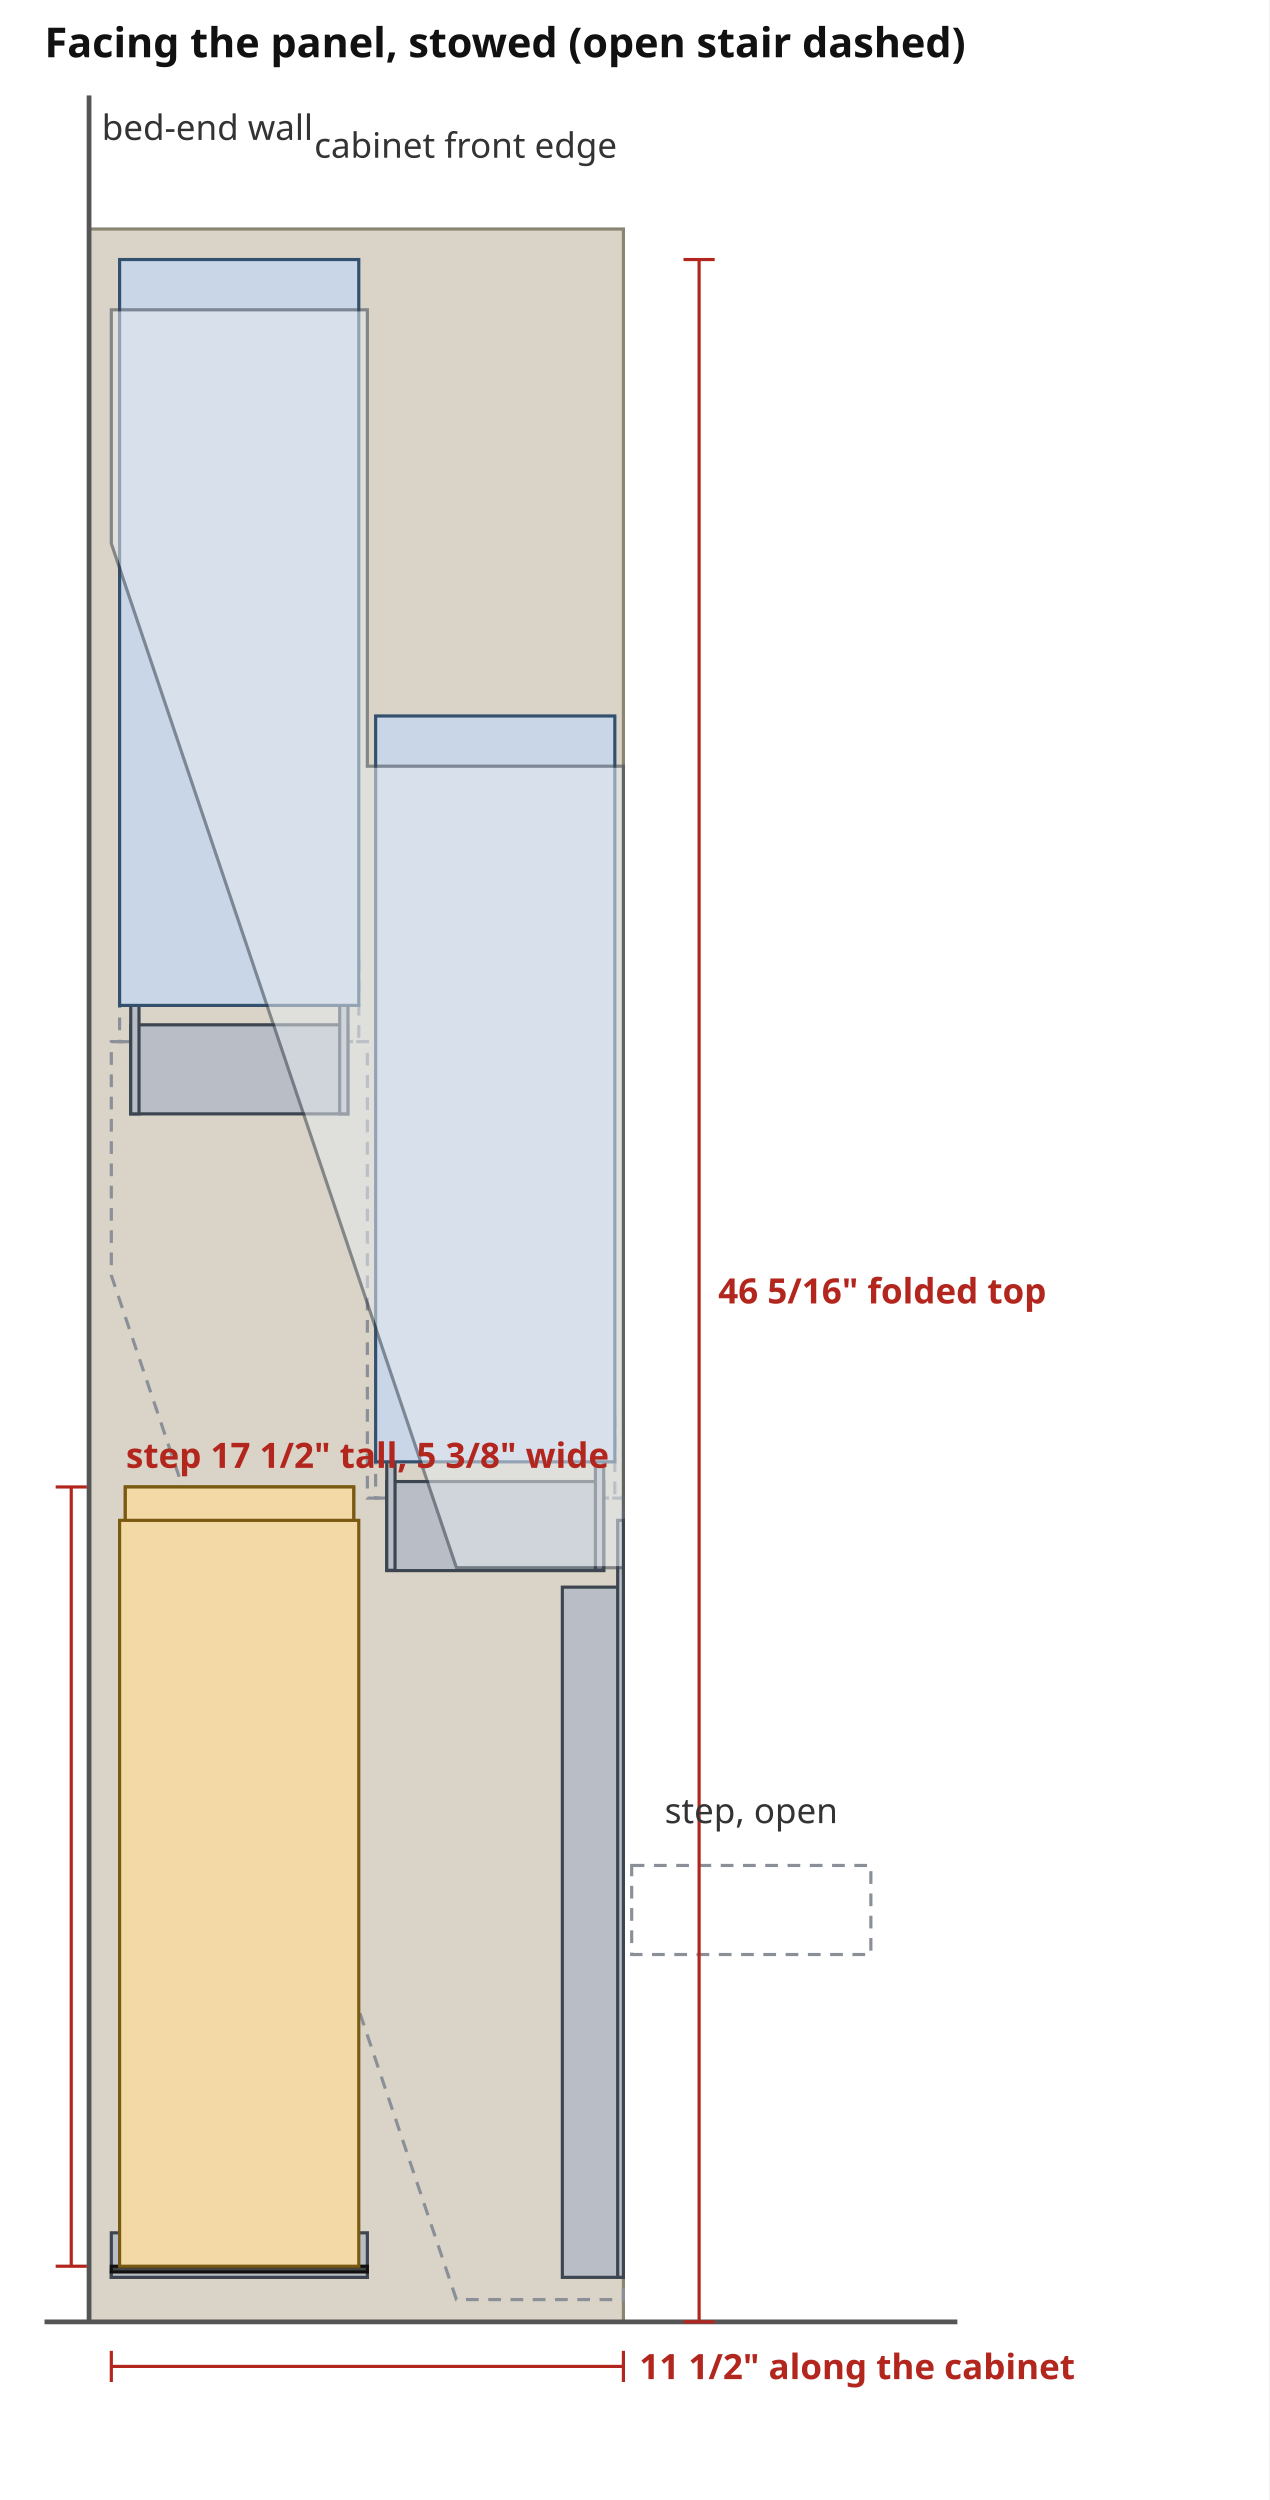
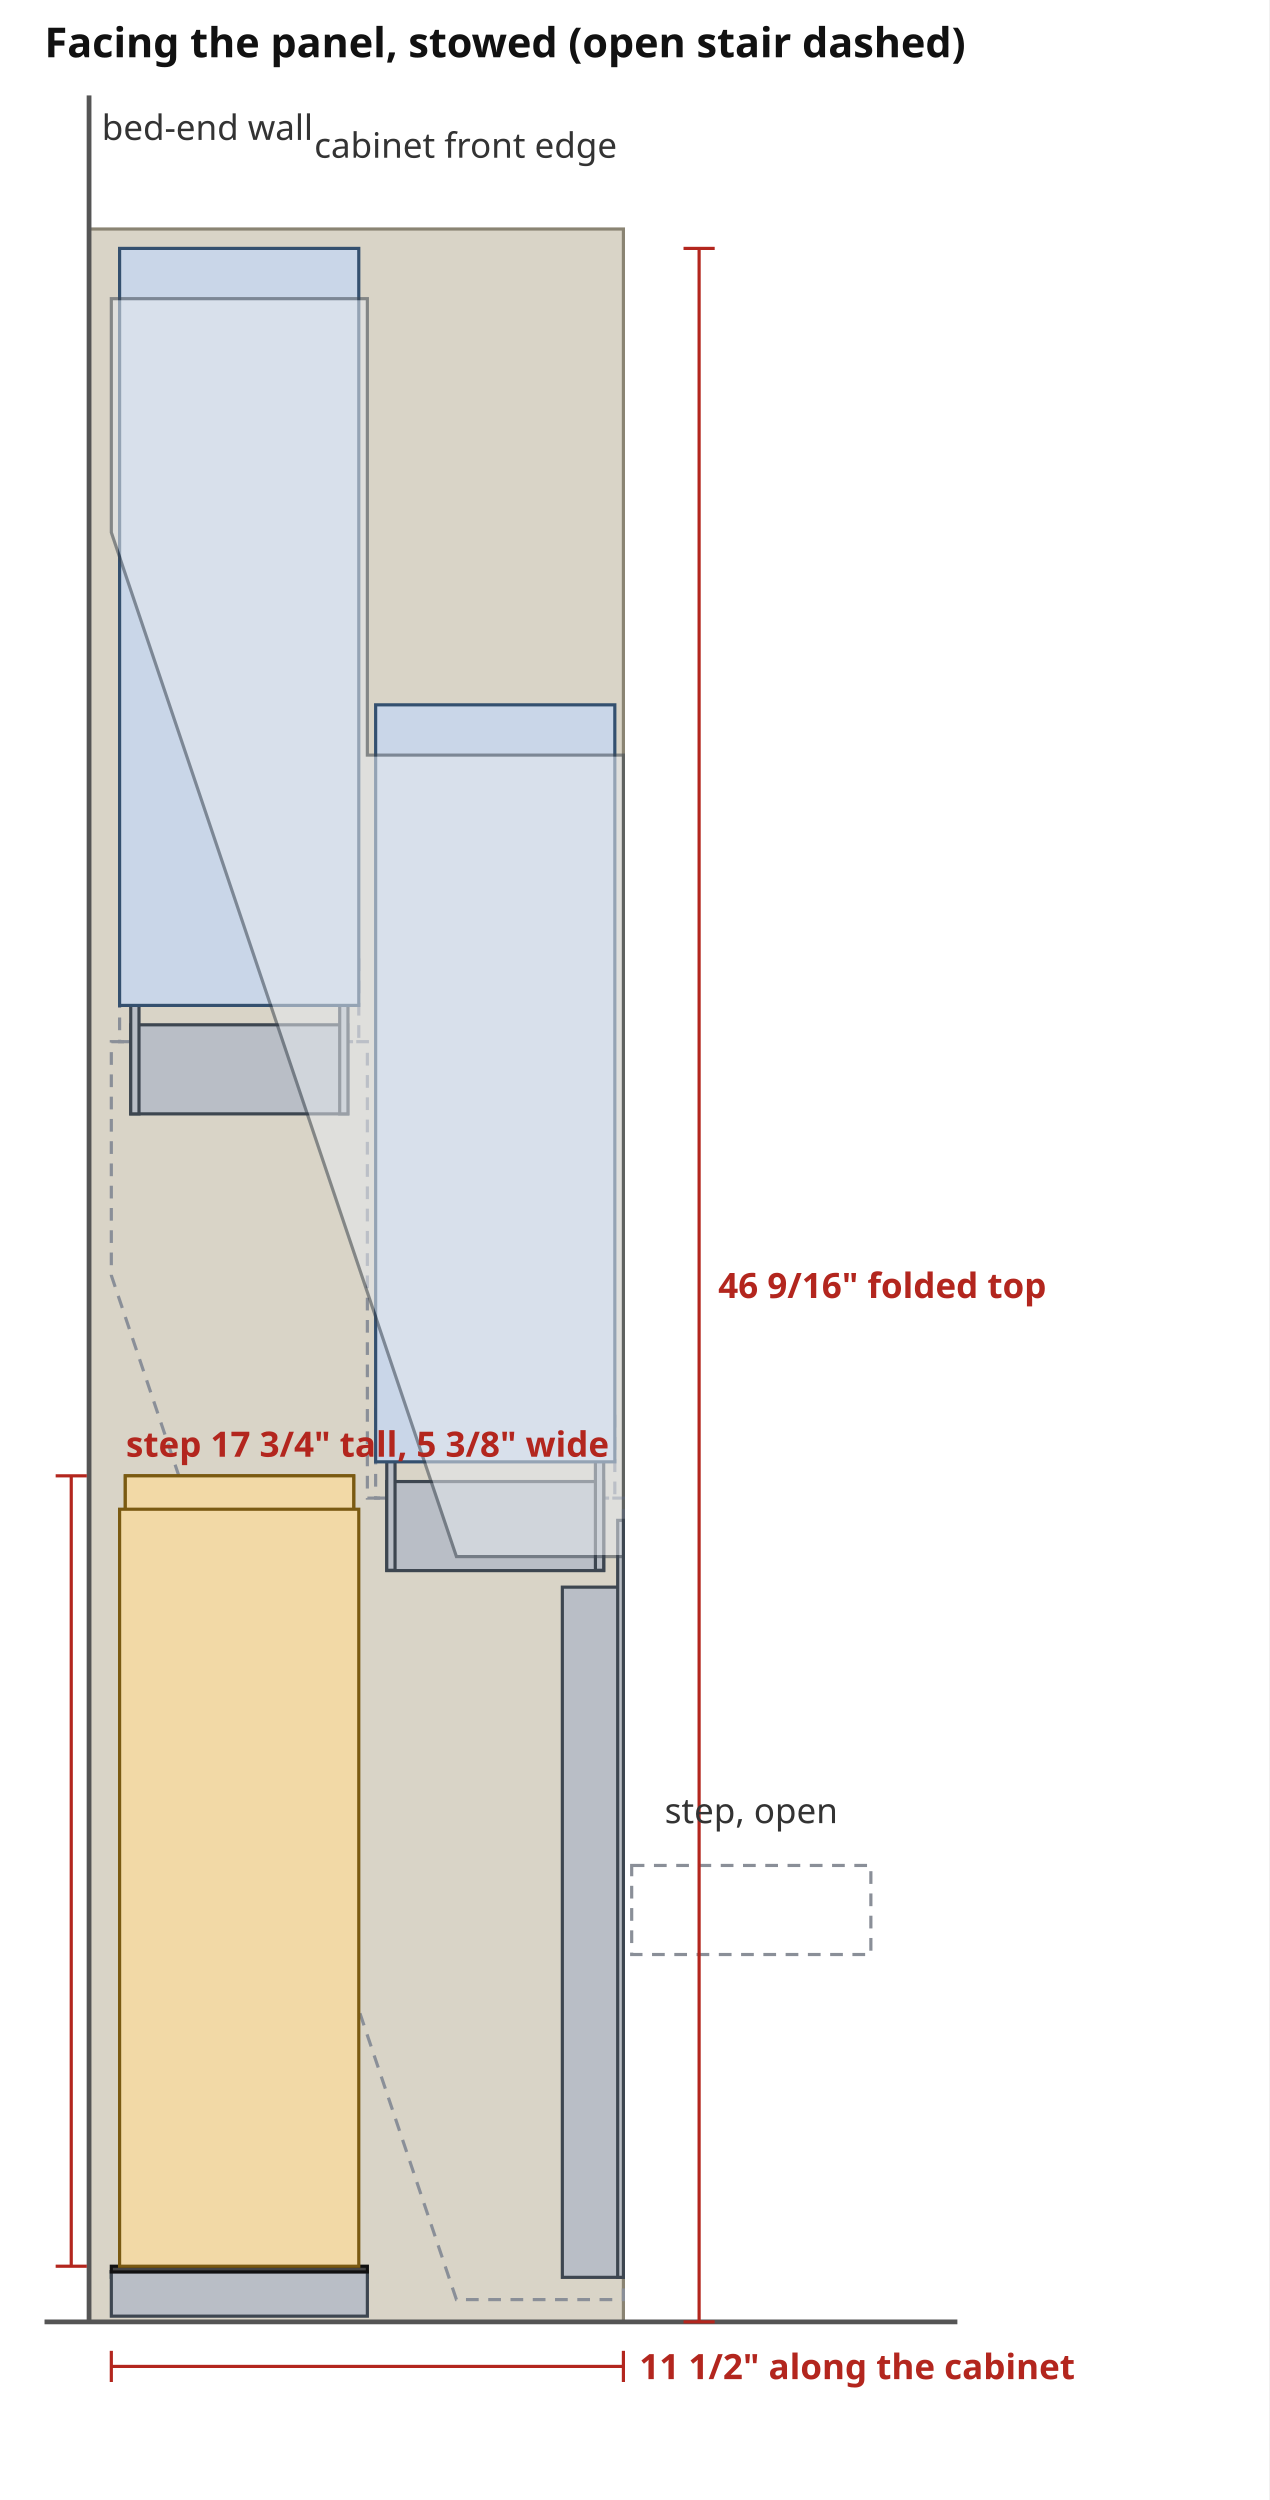
<svg xmlns="http://www.w3.org/2000/svg" viewBox="0 0 399 786" width="399" height="786" role="img">
  <style>
.bg{fill:#fff}.panel{fill:#d9d4c7;stroke:#8a8473}.floor{stroke:#555;stroke-width:1.5}
.tread{fill:#c9d6e8;stroke:#34506f}.rail{fill:#e3e7ec;stroke:#3d4650}.step{fill:#f2d9a6;stroke:#7a5a12}
.fixed{fill:#b9bec6;stroke:#3d4650}.rubber{fill:#444;stroke:#111}.handle{fill:#e9b7ae;stroke:#8f2f1e}
.ghost{fill:none;stroke:#8a8f98;stroke-dasharray:4 3}.bend{stroke:#3d4650;stroke-width:4}.hole{fill:#fff;stroke:#3d4650}.dim{stroke:#b3261e;fill:none;stroke-width:1}
.dimt{fill:#b3261e;font:600 11px system-ui,sans-serif}.lbl{fill:#333;font:11px system-ui,sans-serif}
.ttl{fill:#111;font:600 13px system-ui,sans-serif}rect,polygon,circle{stroke-width:1}
</style>
  <rect class="bg" width="399" height="786" />
  <text class="ttl" x="14" y="18">Facing the panel, stowed (open stair dashed)</text>
  <rect class="panel" x="28.0" y="72.0" width="168.0" height="658.0" />
  <rect class="ghost" x="37.6" y="299.5" width="75.2" height="28.0" />
  <rect class="ghost" x="118.1" y="443.0" width="75.2" height="28.0" />
  <rect class="ghost" x="198.6" y="586.5" width="75.2" height="28.0" />
  <polygon class="ghost" points="35.0,327.5 115.5,327.5 115.5,471.0 196.0,471.0 196.0,723.0 143.5,723.0 35.0,401.0" />
  <rect class="fixed" x="41.1" y="322.2" width="68.2" height="28.0" />
  <rect class="fixed" x="41.1" y="302.1" width="2.6" height="48.1" />
  <rect class="fixed" x="106.8" y="302.1" width="2.6" height="48.1" />
  <rect class="rubber" x="71.8" y="136.8" width="7.0" height="7.0" />
  <rect class="fixed" x="121.6" y="465.8" width="68.2" height="28.0" />
  <rect class="fixed" x="121.6" y="445.6" width="2.6" height="48.1" />
  <rect class="fixed" x="187.2" y="445.6" width="2.6" height="48.1" />
  <rect class="rubber" x="152.2" y="280.2" width="7.0" height="7.0" />
  <rect class="fixed" x="35.0" y="714.2" width="80.5" height="1.8" />
-   <rect class="fixed" x="35.0" y="702.0" width="80.5" height="14.0" />
+   <rect class="fixed" x="35.0" y="714.2" width="80.5" height="14.0" />
  <rect class="rubber" x="35.0" y="712.5" width="80.5" height="1.8" />
  <rect class="fixed" x="176.8" y="499.0" width="19.2" height="217.0" />
  <rect class="fixed" x="194.2" y="478.0" width="1.8" height="238.0" />
-   <rect class="tread" x="37.6" y="81.6" width="75.2" height="234.5" />
-   <rect class="tread" x="118.1" y="225.1" width="75.2" height="234.5" />
+   <rect class="tread" x="37.6" y="78.1" width="75.2" height="238.0" />
+   <rect class="tread" x="118.1" y="221.6" width="75.2" height="238.0" />
  <rect class="step" x="39.4" y="571.6" width="71.8" height="140.0" />
  <rect class="step" x="39.4" y="686.2" width="71.8" height="25.4" />
-   <rect class="step" x="39.4" y="467.5" width="71.8" height="140.0" />
-   <rect class="step" x="39.4" y="467.5" width="71.8" height="25.4" />
-   <rect class="step" x="37.6" y="478.0" width="75.2" height="234.5" />
+   <rect class="step" x="39.4" y="464.0" width="71.8" height="140.0" />
+   <rect class="step" x="39.4" y="464.0" width="71.8" height="25.4" />
+   <rect class="step" x="37.6" y="474.5" width="75.2" height="238.0" />
  <g opacity="0.55">
-     <polygon class="rail" points="35.0,97.4 115.5,97.4 115.5,240.9 196.0,240.9 196.0,492.9 143.5,492.9 35.0,170.9" />
+     <polygon class="rail" points="35.0,93.9 115.5,93.9 115.5,237.4 196.0,237.4 196.0,489.4 143.5,489.4 35.0,167.4" />
  </g>
  <line class="floor" x1="14.0" y1="730.0" x2="301.0" y2="730.0" />
  <line class="floor" x1="28.0" y1="730.0" x2="28.0" y2="30.0" />
-   <line class="dim" x1="219.8" y1="730.0" x2="219.8" y2="81.6" />
+   <line class="dim" x1="219.8" y1="730.0" x2="219.8" y2="78.1" />
  <line class="dim" x1="214.9" y1="730.0" x2="224.7" y2="730.0" />
-   <line class="dim" x1="214.9" y1="81.6" x2="224.7" y2="81.6" />
-   <text class="dimt" x="225.8" y="409.8" text-anchor="start">46 5/16" folded top</text>
-   <line class="dim" x1="22.4" y1="712.5" x2="22.4" y2="467.5" />
+   <line class="dim" x1="214.9" y1="78.1" x2="224.7" y2="78.1" />
+   <text class="dimt" x="225.8" y="408.1" text-anchor="start">46 9/16" folded top</text>
+   <line class="dim" x1="22.4" y1="712.5" x2="22.4" y2="464.0" />
  <line class="dim" x1="17.5" y1="712.5" x2="27.3" y2="712.5" />
-   <line class="dim" x1="17.5" y1="467.5" x2="27.3" y2="467.5" />
-   <text class="dimt" x="28.4" y="594.0" text-anchor="start" />
-   <text class="dimt" x="39.6" y="461.5" text-anchor="start">step 17 1/2" tall, 5 3/8" wide</text>
+   <line class="dim" x1="17.5" y1="464.0" x2="27.3" y2="464.0" />
+   <text class="dimt" x="28.4" y="592.2" text-anchor="start" />
+   <text class="dimt" x="39.6" y="458.0" text-anchor="start">step 17 3/4" tall, 5 3/8" wide</text>
  <line class="dim" x1="35.0" y1="744.0" x2="196.0" y2="744.0" />
  <line class="dim" x1="35.0" y1="748.9" x2="35.0" y2="739.1" />
  <line class="dim" x1="196.0" y1="748.9" x2="196.0" y2="739.1" />
  <text class="dimt" x="201.0" y="748.0" text-anchor="start">11 1/2" along the cabinet</text>
  <text class="lbl" x="32.0" y="44.0" text-anchor="start">bed-end wall</text>
  <text class="lbl" x="194.0" y="49.6" text-anchor="end">cabinet front edge</text>
  <text class="lbl" x="236.2" y="573.2" text-anchor="middle">step, open</text>
</svg>
